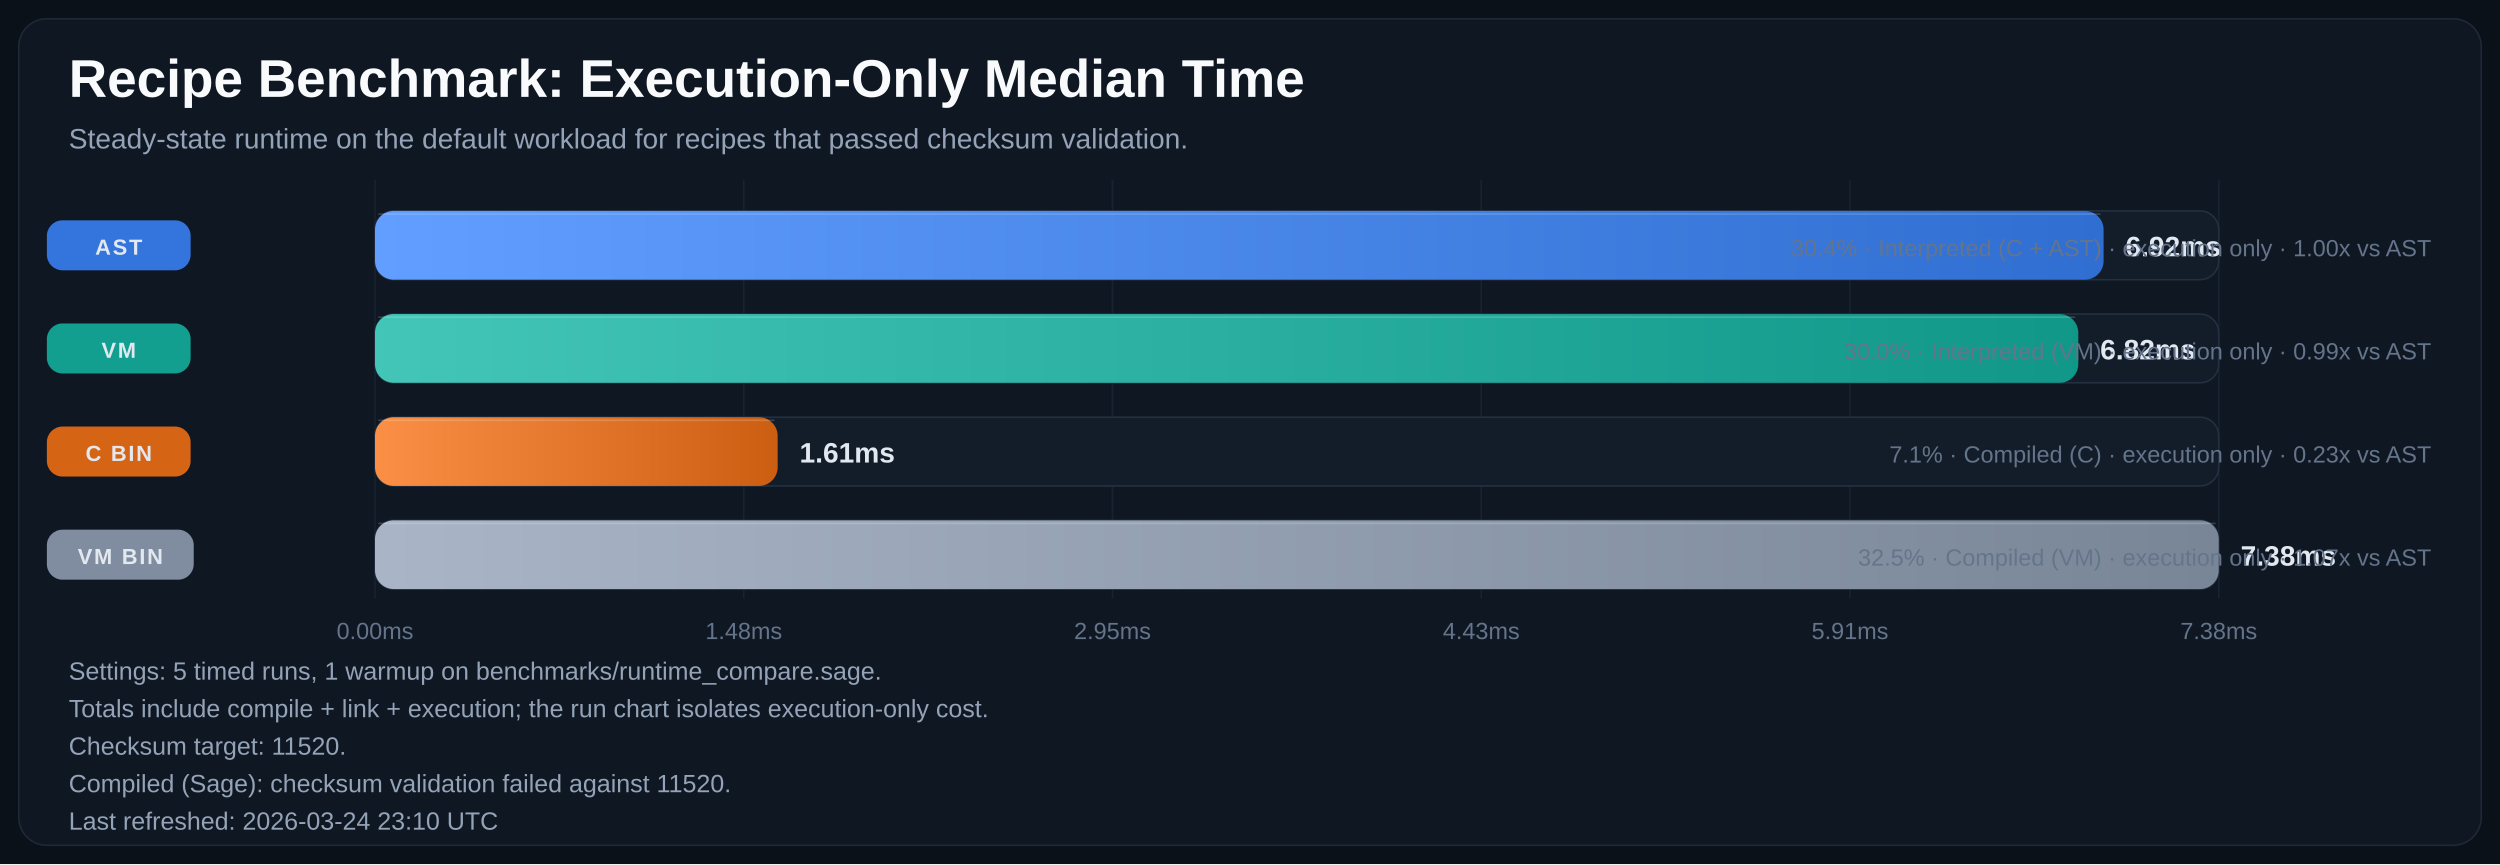
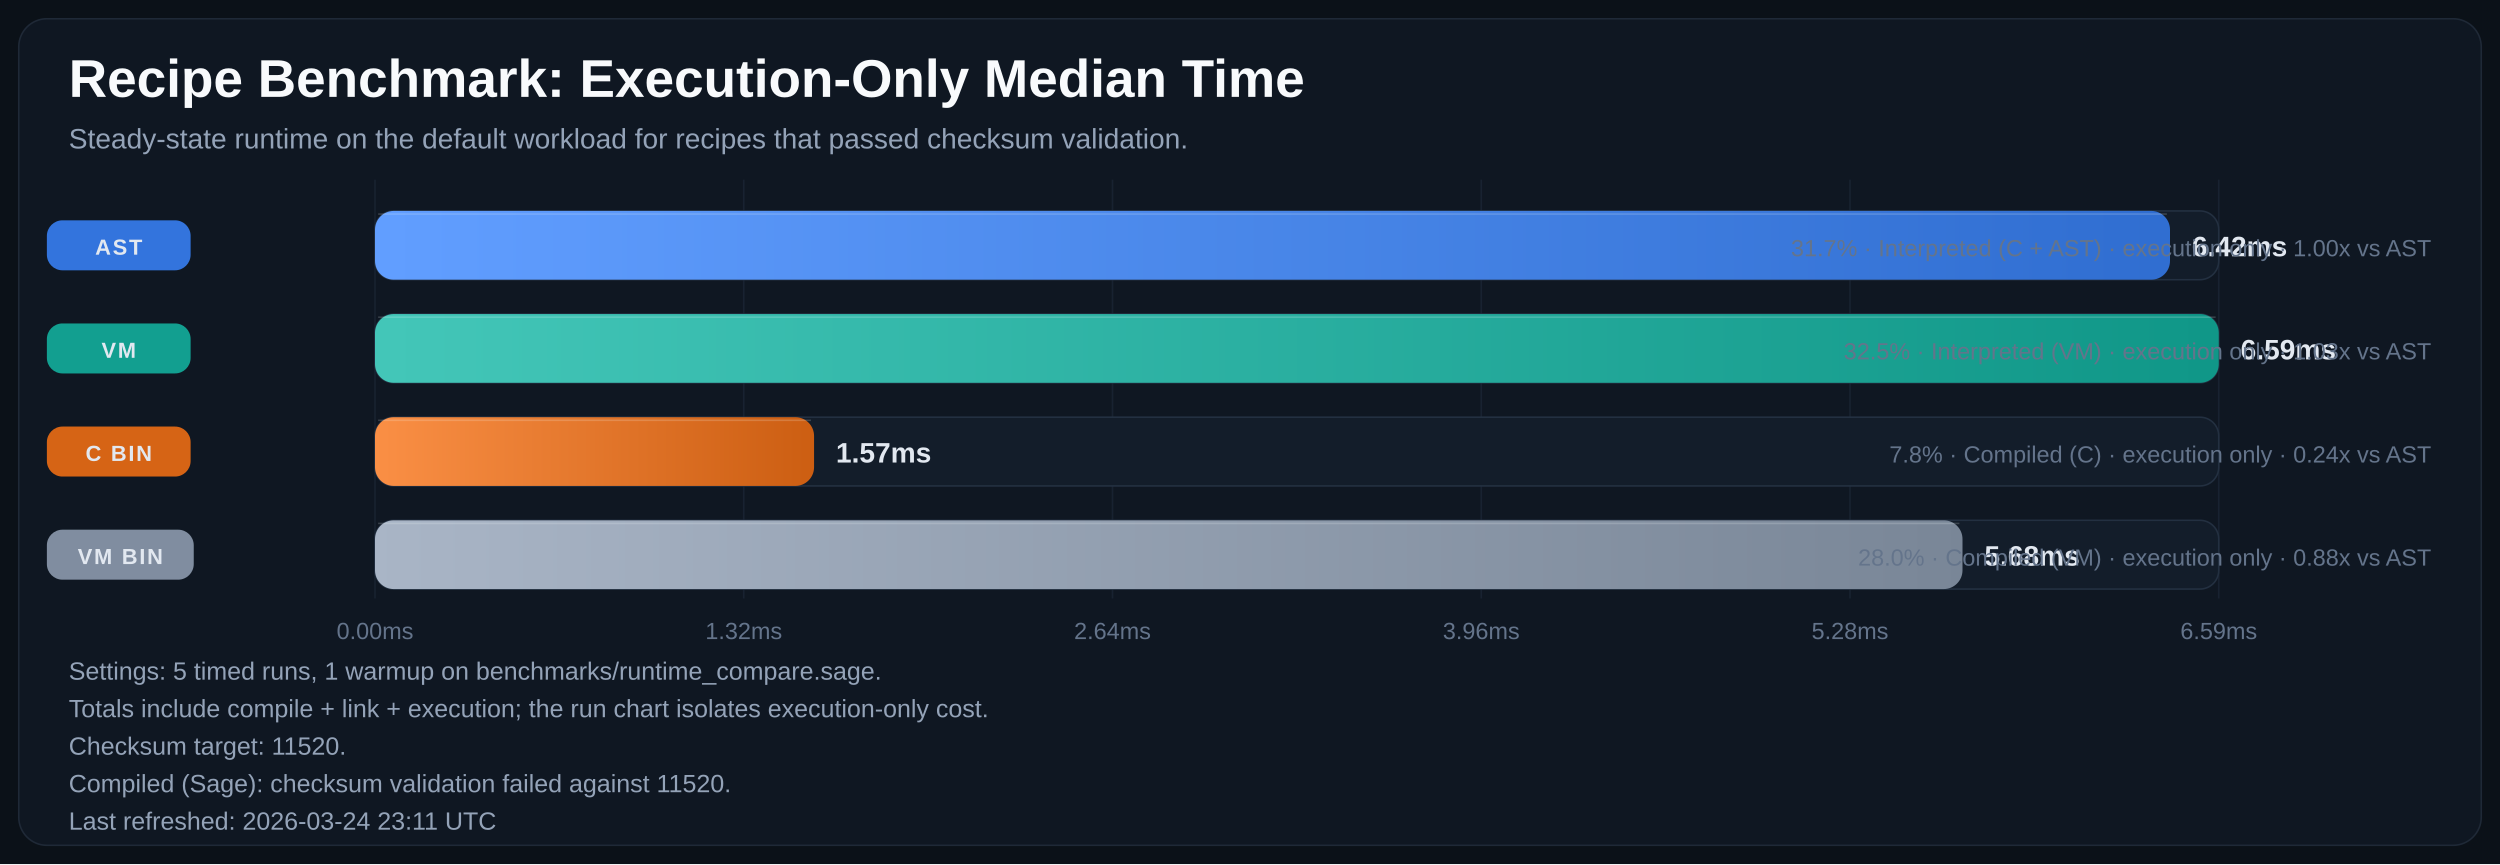
<svg xmlns="http://www.w3.org/2000/svg" width="1600" height="553" viewBox="0 0 1600 553" role="img" aria-labelledby="title desc">
  <defs>
    <linearGradient id="bar-gradient-0" x1="0%" y1="0%" x2="100%" y2="0%">
      <stop offset="0%" stop-color="#619EFF" />
      <stop offset="100%" stop-color="#306ED1" />
    </linearGradient>
    <linearGradient id="bar-gradient-1" x1="0%" y1="0%" x2="100%" y2="0%">
      <stop offset="0%" stop-color="#43C6B8" />
      <stop offset="100%" stop-color="#109788" />
    </linearGradient>
    <linearGradient id="bar-gradient-2" x1="0%" y1="0%" x2="100%" y2="0%">
      <stop offset="0%" stop-color="#FA8F45" />
      <stop offset="100%" stop-color="#CC5E12" />
    </linearGradient>
    <linearGradient id="bar-gradient-3" x1="0%" y1="0%" x2="100%" y2="0%">
      <stop offset="0%" stop-color="#A9B5C6" />
      <stop offset="100%" stop-color="#798697" />
    </linearGradient>
  </defs>
  <rect width="100%" height="100%" fill="#0B1118" />
  <rect x="12" y="12" width="1576" height="529" rx="18" fill="#0F1722" stroke="#1F2937" />
  <text x="44" y="62" fill="#F8FAFC" font-size="34" font-family="Segoe UI, Arial, sans-serif" font-weight="700">Recipe Benchmark: Execution-Only Median Time</text>
  <text x="44" y="95" fill="#94A3B8" font-size="18" font-family="Segoe UI, Arial, sans-serif">Steady-state runtime on the default workload for recipes that passed checksum validation.</text>
  <line x1="240.0" y1="115" x2="240.0" y2="383" stroke="#182231" stroke-width="1" />
  <text x="240.0" y="409" text-anchor="middle" fill="#64748B" font-size="15" font-family="Segoe UI, Arial, sans-serif">0.00ms</text>
  <line x1="476.0" y1="115" x2="476.0" y2="383" stroke="#182231" stroke-width="1" />
-   <text x="476.0" y="409" text-anchor="middle" fill="#64748B" font-size="15" font-family="Segoe UI, Arial, sans-serif">1.48ms</text>
+   <text x="476.0" y="409" text-anchor="middle" fill="#64748B" font-size="15" font-family="Segoe UI, Arial, sans-serif">1.32ms</text>
  <line x1="712.0" y1="115" x2="712.0" y2="383" stroke="#182231" stroke-width="1" />
-   <text x="712.0" y="409" text-anchor="middle" fill="#64748B" font-size="15" font-family="Segoe UI, Arial, sans-serif">2.95ms</text>
+   <text x="712.0" y="409" text-anchor="middle" fill="#64748B" font-size="15" font-family="Segoe UI, Arial, sans-serif">2.64ms</text>
  <line x1="948.0" y1="115" x2="948.0" y2="383" stroke="#182231" stroke-width="1" />
-   <text x="948.0" y="409" text-anchor="middle" fill="#64748B" font-size="15" font-family="Segoe UI, Arial, sans-serif">4.43ms</text>
+   <text x="948.0" y="409" text-anchor="middle" fill="#64748B" font-size="15" font-family="Segoe UI, Arial, sans-serif">3.96ms</text>
  <line x1="1184.0" y1="115" x2="1184.0" y2="383" stroke="#182231" stroke-width="1" />
-   <text x="1184.0" y="409" text-anchor="middle" fill="#64748B" font-size="15" font-family="Segoe UI, Arial, sans-serif">5.91ms</text>
+   <text x="1184.0" y="409" text-anchor="middle" fill="#64748B" font-size="15" font-family="Segoe UI, Arial, sans-serif">5.28ms</text>
  <line x1="1420.0" y1="115" x2="1420.0" y2="383" stroke="#182231" stroke-width="1" />
-   <text x="1420.0" y="409" text-anchor="middle" fill="#64748B" font-size="15" font-family="Segoe UI, Arial, sans-serif">7.38ms</text>
+   <text x="1420.0" y="409" text-anchor="middle" fill="#64748B" font-size="15" font-family="Segoe UI, Arial, sans-serif">6.59ms</text>
  <rect x="30" y="141.0" width="92" height="32" rx="10" fill="#3479E6" opacity="0.95" />
  <text x="76.0" y="163.0" text-anchor="middle" fill="#E2E8F0" font-size="14" font-family="Segoe UI, Arial, sans-serif" font-weight="700" letter-spacing="1.1">AST</text>
  <rect x="240" y="135" width="1180" height="44" rx="12" fill="#131D2A" stroke="#233041" />
-   <rect x="240" y="135" width="1106.3" height="44" rx="12" fill="url(#bar-gradient-0)" />
-   <line x1="242.0" y1="137.0" x2="1344.3" y2="137.0" stroke="#F8FAFC" stroke-opacity="0.18" />
-   <text x="1360.3" y="164.0" fill="#E2E8F0" font-size="18" font-family="Segoe UI, Arial, sans-serif" font-weight="700">6.92ms</text>
-   <text x="1556" y="164.0" text-anchor="end" fill="#64748B" font-size="15" font-family="Segoe UI, Arial, sans-serif">30.4% · Interpreted (C + AST) · execution only · 1.00x vs AST</text>
+   <rect x="240" y="135" width="1148.8" height="44" rx="12" fill="url(#bar-gradient-0)" />
+   <line x1="242.0" y1="137.0" x2="1386.8" y2="137.0" stroke="#F8FAFC" stroke-opacity="0.18" />
+   <text x="1402.8" y="164.0" fill="#E2E8F0" font-size="18" font-family="Segoe UI, Arial, sans-serif" font-weight="700">6.42ms</text>
+   <text x="1556" y="164.0" text-anchor="end" fill="#64748B" font-size="15" font-family="Segoe UI, Arial, sans-serif">31.7% · Interpreted (C + AST) · execution only · 1.00x vs AST</text>
  <rect x="30" y="207.0" width="92" height="32" rx="10" fill="#12A695" opacity="0.95" />
  <text x="76.0" y="229.0" text-anchor="middle" fill="#E2E8F0" font-size="14" font-family="Segoe UI, Arial, sans-serif" font-weight="700" letter-spacing="1.1">VM</text>
  <rect x="240" y="201" width="1180" height="44" rx="12" fill="#131D2A" stroke="#233041" />
-   <rect x="240" y="201" width="1090.1" height="44" rx="12" fill="url(#bar-gradient-1)" />
-   <line x1="242.0" y1="203.0" x2="1328.1" y2="203.0" stroke="#F8FAFC" stroke-opacity="0.18" />
-   <text x="1344.1" y="230.0" fill="#E2E8F0" font-size="18" font-family="Segoe UI, Arial, sans-serif" font-weight="700">6.82ms</text>
-   <text x="1556" y="230.0" text-anchor="end" fill="#64748B" font-size="15" font-family="Segoe UI, Arial, sans-serif">30.0% · Interpreted (VM) · execution only · 0.99x vs AST</text>
+   <rect x="240" y="201" width="1180.0" height="44" rx="12" fill="url(#bar-gradient-1)" />
+   <line x1="242.0" y1="203.0" x2="1418.0" y2="203.0" stroke="#F8FAFC" stroke-opacity="0.18" />
+   <text x="1434.0" y="230.0" fill="#E2E8F0" font-size="18" font-family="Segoe UI, Arial, sans-serif" font-weight="700">6.59ms</text>
+   <text x="1556" y="230.0" text-anchor="end" fill="#64748B" font-size="15" font-family="Segoe UI, Arial, sans-serif">32.5% · Interpreted (VM) · execution only · 1.03x vs AST</text>
  <rect x="30" y="273.0" width="92" height="32" rx="10" fill="#E06814" opacity="0.95" />
  <text x="76.0" y="295.0" text-anchor="middle" fill="#E2E8F0" font-size="14" font-family="Segoe UI, Arial, sans-serif" font-weight="700" letter-spacing="1.1">C BIN</text>
  <rect x="240" y="267" width="1180" height="44" rx="12" fill="#131D2A" stroke="#233041" />
-   <rect x="240" y="267" width="257.7" height="44" rx="12" fill="url(#bar-gradient-2)" />
-   <line x1="242.0" y1="269.0" x2="495.7" y2="269.0" stroke="#F8FAFC" stroke-opacity="0.18" />
-   <text x="511.7" y="296.0" fill="#E2E8F0" font-size="18" font-family="Segoe UI, Arial, sans-serif" font-weight="700">1.61ms</text>
-   <text x="1556" y="296.0" text-anchor="end" fill="#64748B" font-size="15" font-family="Segoe UI, Arial, sans-serif">7.1% · Compiled (C) · execution only · 0.23x vs AST</text>
+   <rect x="240" y="267" width="281.0" height="44" rx="12" fill="url(#bar-gradient-2)" />
+   <line x1="242.0" y1="269.0" x2="519.0" y2="269.0" stroke="#F8FAFC" stroke-opacity="0.18" />
+   <text x="535.0" y="296.0" fill="#E2E8F0" font-size="18" font-family="Segoe UI, Arial, sans-serif" font-weight="700">1.57ms</text>
+   <text x="1556" y="296.0" text-anchor="end" fill="#64748B" font-size="15" font-family="Segoe UI, Arial, sans-serif">7.8% · Compiled (C) · execution only · 0.24x vs AST</text>
  <rect x="30" y="339.0" width="94" height="32" rx="10" fill="#8593A6" opacity="0.95" />
  <text x="77.0" y="361.0" text-anchor="middle" fill="#E2E8F0" font-size="14" font-family="Segoe UI, Arial, sans-serif" font-weight="700" letter-spacing="1.1">VM BIN</text>
  <rect x="240" y="333" width="1180" height="44" rx="12" fill="#131D2A" stroke="#233041" />
-   <rect x="240" y="333" width="1180.0" height="44" rx="12" fill="url(#bar-gradient-3)" />
-   <line x1="242.0" y1="335.0" x2="1418.0" y2="335.0" stroke="#F8FAFC" stroke-opacity="0.18" />
-   <text x="1434.0" y="362.0" fill="#E2E8F0" font-size="18" font-family="Segoe UI, Arial, sans-serif" font-weight="700">7.38ms</text>
-   <text x="1556" y="362.0" text-anchor="end" fill="#64748B" font-size="15" font-family="Segoe UI, Arial, sans-serif">32.5% · Compiled (VM) · execution only · 1.07x vs AST</text>
+   <rect x="240" y="333" width="1016.0" height="44" rx="12" fill="url(#bar-gradient-3)" />
+   <line x1="242.0" y1="335.0" x2="1254.0" y2="335.0" stroke="#F8FAFC" stroke-opacity="0.18" />
+   <text x="1270.0" y="362.0" fill="#E2E8F0" font-size="18" font-family="Segoe UI, Arial, sans-serif" font-weight="700">5.68ms</text>
+   <text x="1556" y="362.0" text-anchor="end" fill="#64748B" font-size="15" font-family="Segoe UI, Arial, sans-serif">28.0% · Compiled (VM) · execution only · 0.88x vs AST</text>
  <text x="44" y="435" fill="#94A3B8" font-size="16" font-family="Segoe UI, Arial, sans-serif">Settings: 5 timed runs, 1 warmup on benchmarks/runtime_compare.sage.</text>
  <text x="44" y="459" fill="#94A3B8" font-size="16" font-family="Segoe UI, Arial, sans-serif">Totals include compile + link + execution; the run chart isolates execution-only cost.</text>
  <text x="44" y="483" fill="#94A3B8" font-size="16" font-family="Segoe UI, Arial, sans-serif">Checksum target: 11520.</text>
  <text x="44" y="507" fill="#94A3B8" font-size="16" font-family="Segoe UI, Arial, sans-serif">Compiled (Sage): checksum validation failed against 11520.</text>
-   <text x="44" y="531" fill="#94A3B8" font-size="16" font-family="Segoe UI, Arial, sans-serif">Last refreshed: 2026-03-24 23:10 UTC</text>
+   <text x="44" y="531" fill="#94A3B8" font-size="16" font-family="Segoe UI, Arial, sans-serif">Last refreshed: 2026-03-24 23:11 UTC</text>
</svg>
